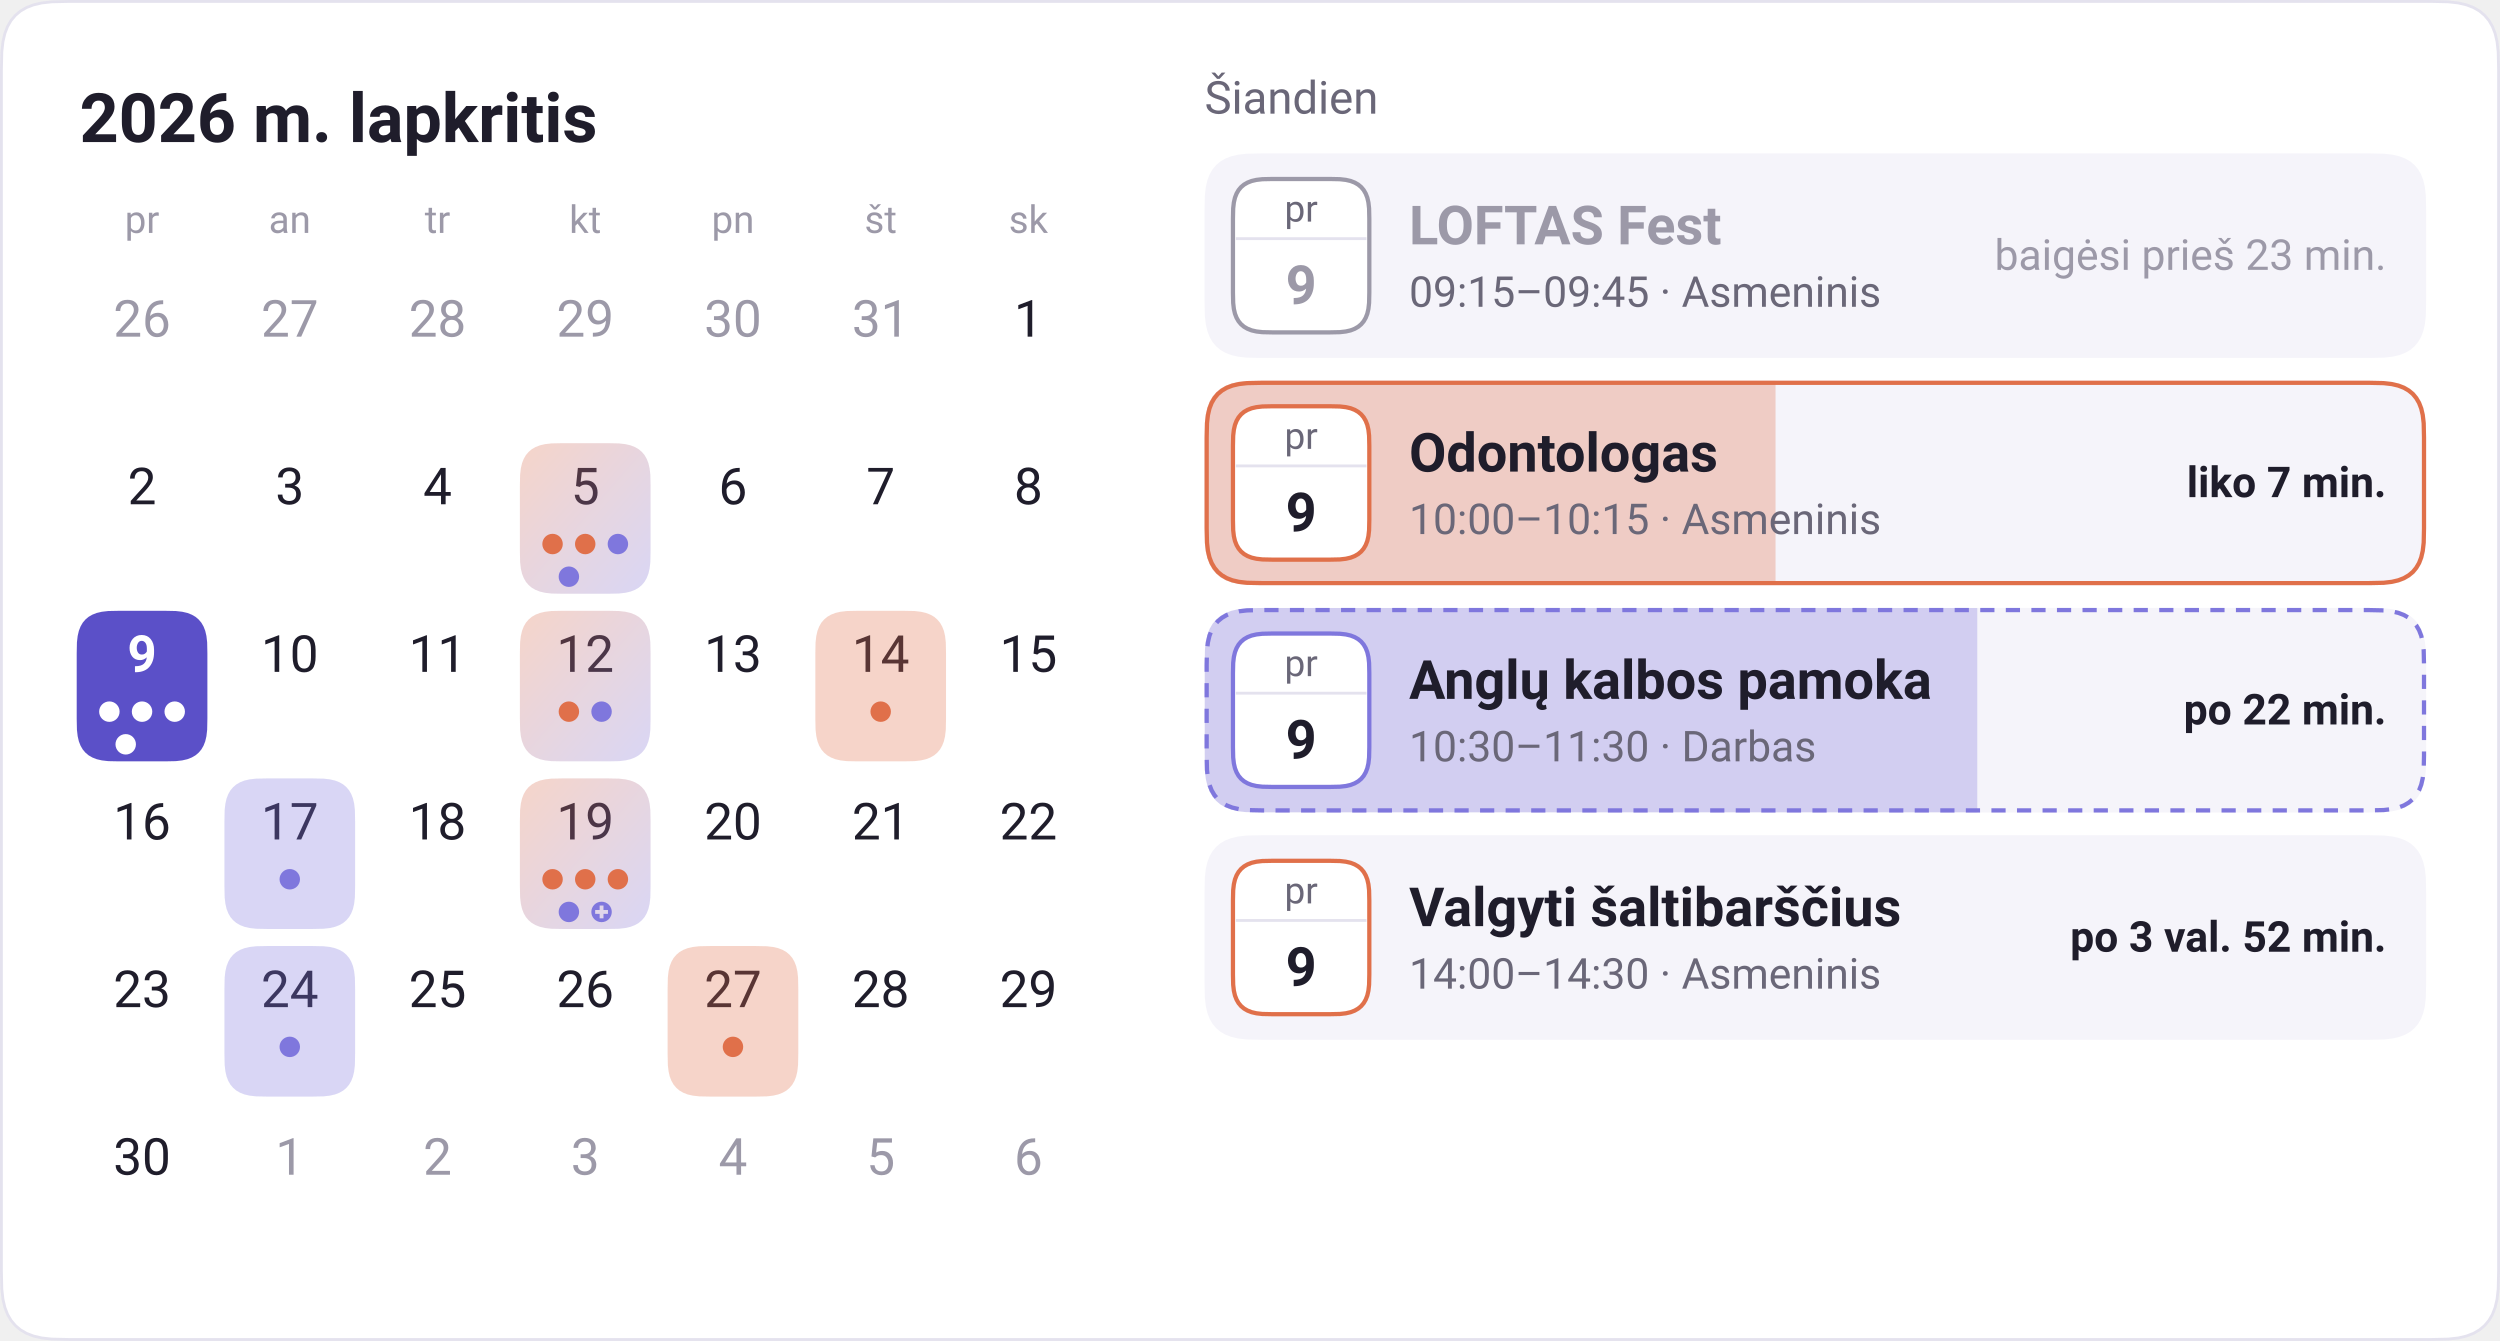
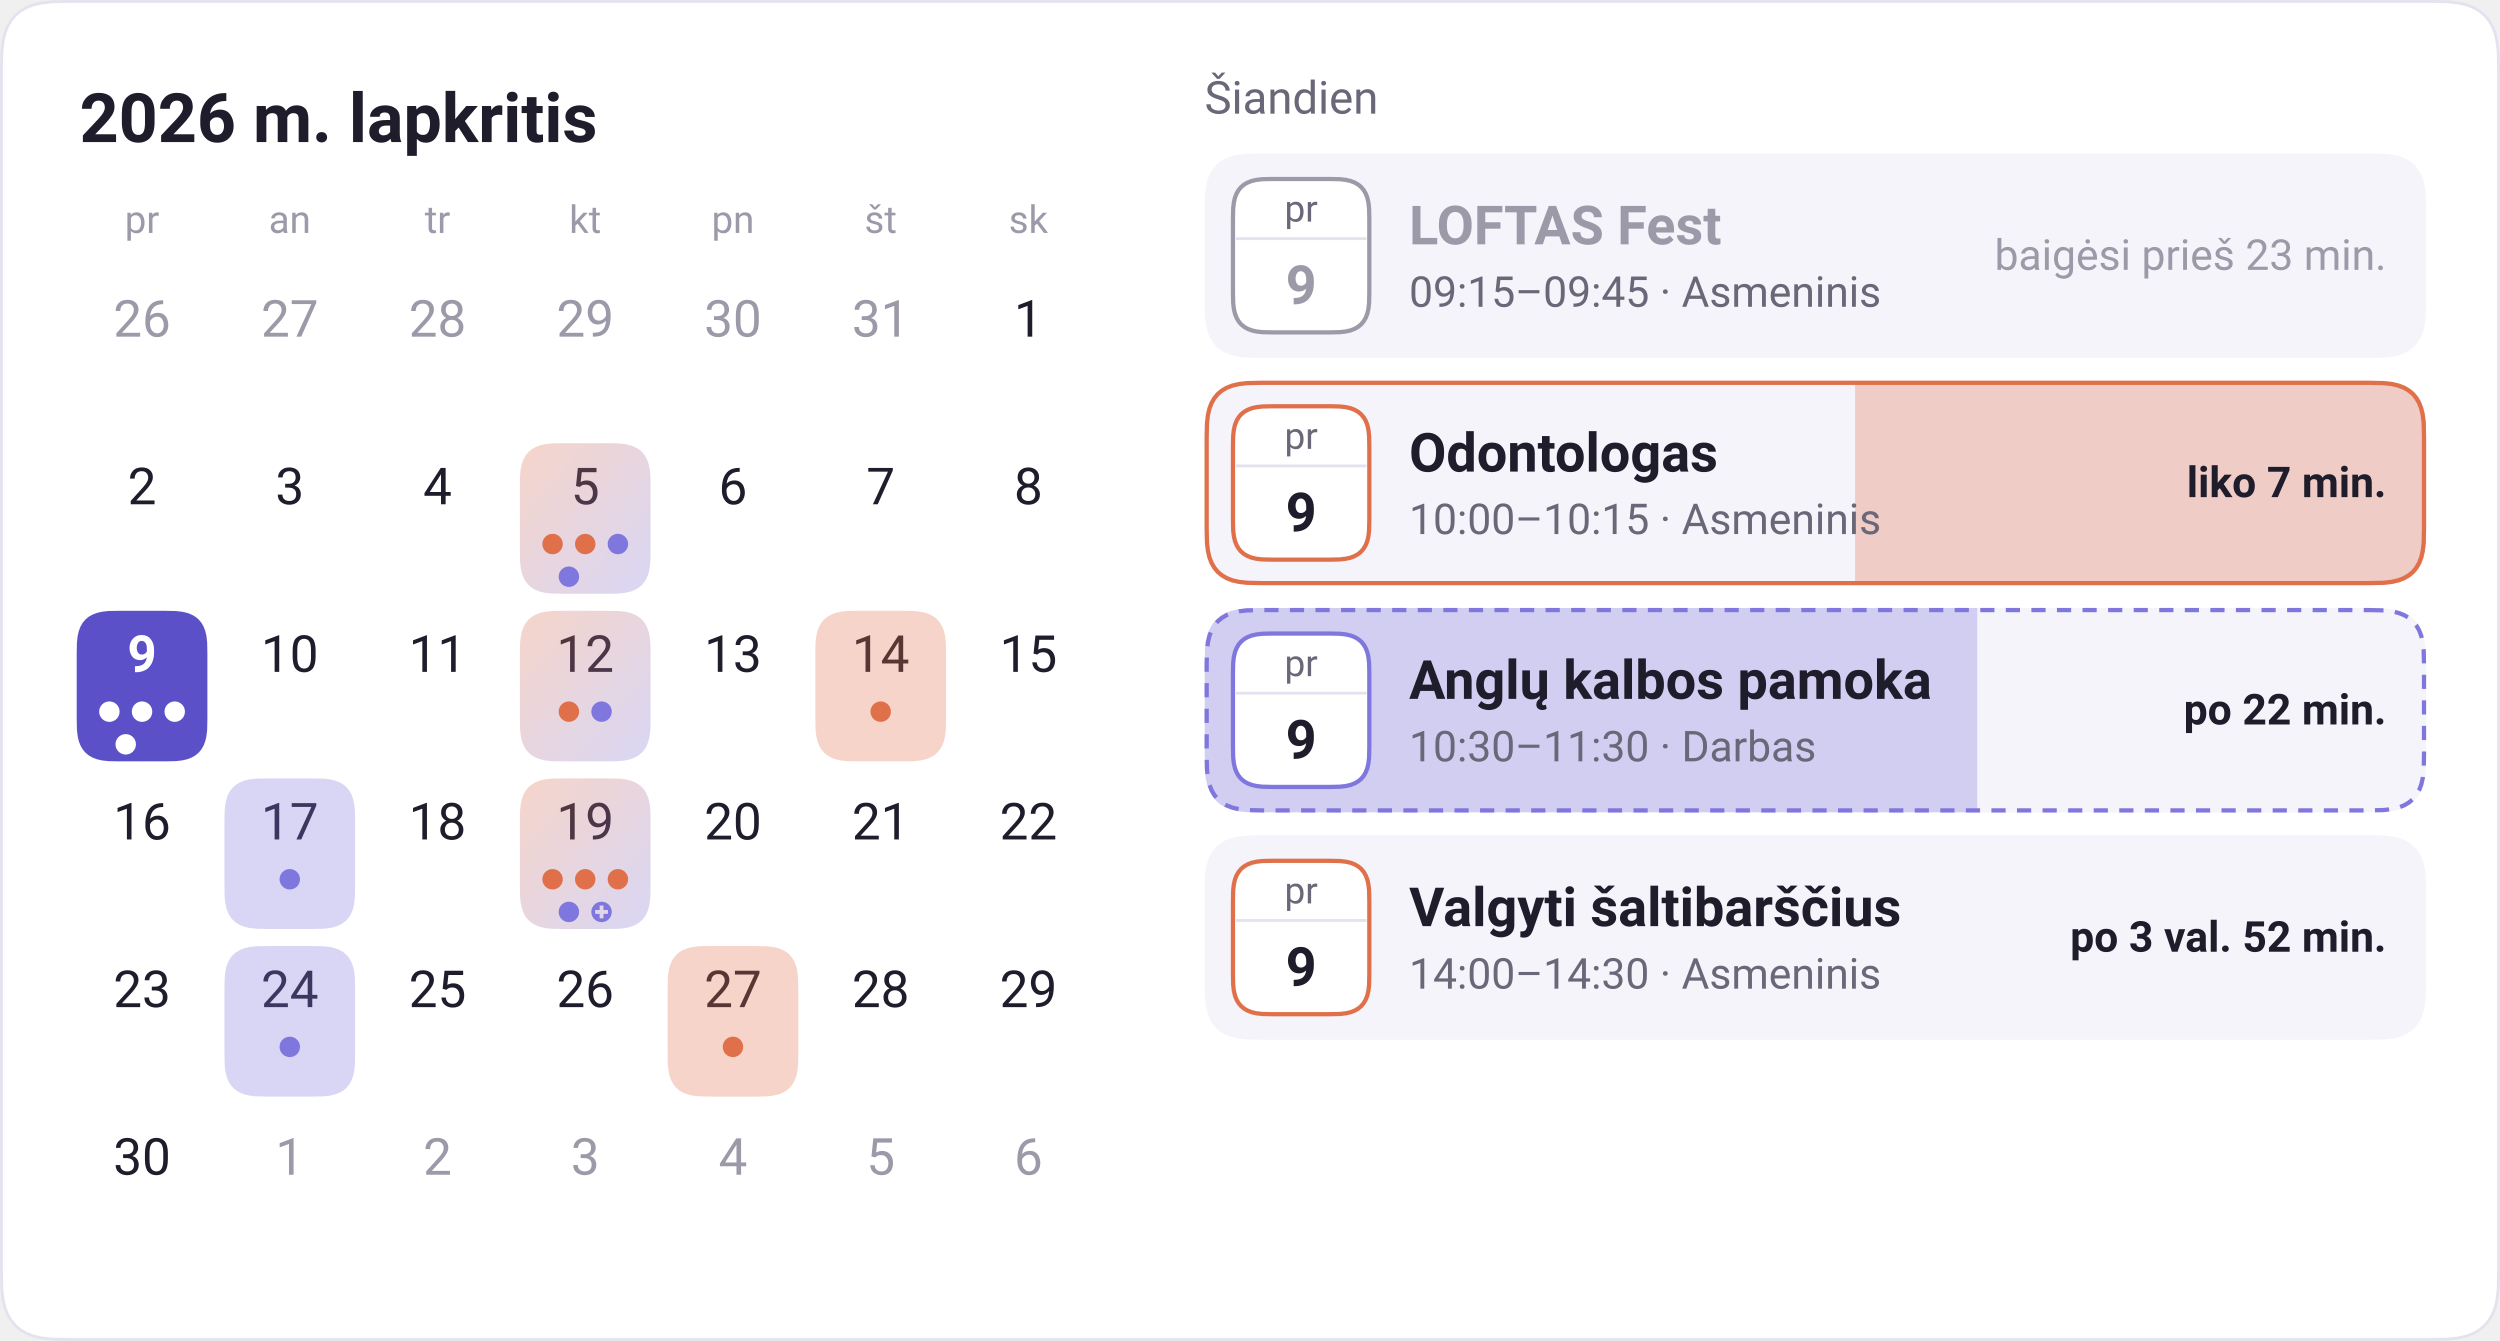
<svg xmlns="http://www.w3.org/2000/svg" width="880" height="472" viewBox="0 0 880 472" role="img" aria-label="Eventide card translated into Lithuanian">
  <style>
  text { font-family: -apple-system, BlinkMacSystemFont, "Segoe UI", Roboto, Helvetica, Arial, sans-serif; }
  .card { fill: #FFFFFF; stroke: #E4E2EE; }
  .row { fill: #F5F4FA; }
  .tile { fill: #FFFFFF; }
  .rule { stroke: #E4E2EE; }
  .t1 { fill: #1F1D2B; }
  .t2 { fill: #6A6778; }
  .t3 { fill: #9C99A8; }
  .on { fill: #FFFFFF; }
  @media (prefers-color-scheme: dark) {
    .card { fill: #1C1B24; stroke: #33313F; }
    .row { fill: #272532; }
    .tile { fill: #1C1B24; }
    .rule { stroke: #3C3A49; }
    .t1 { fill: #F2F0F8; }
    .t2 { fill: #ABA8B8; }
    .t3 { fill: #7E7B8C; }
  }
</style>
  <path d="M855.50 0.50L861.76 0.64L865.34 1.04L868.23 1.72L870.69 2.67L872.80 3.90L874.59 5.41L876.10 7.20L877.33 9.31L878.28 11.77L878.96 14.66L879.36 18.24L879.50 24.50L879.50 447.50L879.36 453.76L878.96 457.34L878.28 460.23L877.33 462.69L876.10 464.80L874.59 466.59L872.80 468.10L870.69 469.33L868.23 470.28L865.34 470.96L861.76 471.36L855.50 471.50L24.50 471.50L18.24 471.36L14.66 470.96L11.77 470.28L9.31 469.33L7.20 468.10L5.41 466.59L3.90 464.80L2.67 462.69L1.72 460.23L1.04 457.34L0.64 453.76L0.50 447.50L0.50 24.50L0.64 18.24L1.04 14.66L1.72 11.77L2.67 9.31L3.90 7.20L5.41 5.41L7.20 3.90L9.31 2.67L11.77 1.72L14.66 1.04L18.24 0.64L24.50 0.50Z" class="card" />
  <text x="28" y="50" class="t1" font-size="24" font-weight="600">2026 m. lapkritis</text>
  <text x="50" y="82" class="t3" font-size="13.5" text-anchor="middle">pr</text>
  <text x="102" y="82" class="t3" font-size="13.5" text-anchor="middle">an</text>
  <text x="154" y="82" class="t3" font-size="13.5" text-anchor="middle">tr</text>
  <text x="206" y="82" class="t3" font-size="13.5" text-anchor="middle">kt</text>
  <text x="258" y="82" class="t3" font-size="13.5" text-anchor="middle">pn</text>
  <text x="310" y="82" class="t3" font-size="13.5" text-anchor="middle">št</text>
  <text x="362" y="82" class="t3" font-size="13.5" text-anchor="middle">sk</text>
  <text x="50" y="118.5" class="t3" font-size="18" text-anchor="middle">26</text>
  <text x="102" y="118.5" class="t3" font-size="18" text-anchor="middle">27</text>
  <text x="154" y="118.5" class="t3" font-size="18" text-anchor="middle">28</text>
  <text x="206" y="118.5" class="t3" font-size="18" text-anchor="middle">29</text>
  <text x="258" y="118.5" class="t3" font-size="18" text-anchor="middle">30</text>
  <text x="310" y="118.5" class="t3" font-size="18" text-anchor="middle">31</text>
  <text x="362" y="118.5" class="t1" font-size="18" text-anchor="middle">1</text>
  <text x="50" y="177.5" class="t1" font-size="18" text-anchor="middle">2</text>
  <text x="102" y="177.5" class="t1" font-size="18" text-anchor="middle">3</text>
  <text x="154" y="177.5" class="t1" font-size="18" text-anchor="middle">4</text>
  <text x="206" y="177.5" class="t1" font-size="18" text-anchor="middle">5</text>
  <linearGradient id="day-2026-11-05" x1="0" y1="0" x2="1" y2="1">
    <stop offset="0%" stop-color="#E0704A" />
    <stop offset="100%" stop-color="#7F77DD" />
  </linearGradient>
  <path d="M214.00 156.00L217.91 156.08L220.15 156.34L221.96 156.76L223.49 157.36L224.81 158.12L225.93 159.07L226.88 160.19L227.64 161.51L228.24 163.04L228.66 164.85L228.92 167.09L229.00 171.00L229.00 194.00L228.92 197.91L228.66 200.15L228.24 201.96L227.64 203.49L226.88 204.81L225.93 205.93L224.81 206.88L223.49 207.64L221.96 208.24L220.15 208.66L217.91 208.92L214.00 209.00L198.00 209.00L194.09 208.92L191.85 208.66L190.04 208.24L188.51 207.64L187.19 206.88L186.07 205.93L185.12 204.81L184.36 203.49L183.76 201.96L183.34 200.15L183.08 197.91L183.00 194.00L183.00 171.00L183.08 167.09L183.34 164.85L183.76 163.04L184.36 161.51L185.12 160.19L186.07 159.07L187.19 158.12L188.51 157.36L190.04 156.76L191.85 156.34L194.09 156.08L198.00 156.00Z" fill="url(#day-2026-11-05)" opacity="0.3" />
  <circle cx="194.5" cy="191.5" r="3.6" fill="#E0704A" />
  <circle cx="206" cy="191.5" r="3.6" fill="#E0704A" />
  <circle cx="217.5" cy="191.5" r="3.6" fill="#7F77DD" />
  <circle cx="200.25" cy="203" r="3.6" fill="#7F77DD" />
  <text x="258" y="177.5" class="t1" font-size="18" text-anchor="middle">6</text>
  <text x="310" y="177.5" class="t1" font-size="18" text-anchor="middle">7</text>
  <text x="362" y="177.5" class="t1" font-size="18" text-anchor="middle">8</text>
  <path d="M58.00 215.00L61.91 215.08L64.15 215.34L65.96 215.76L67.49 216.36L68.81 217.12L69.93 218.07L70.88 219.19L71.64 220.51L72.24 222.04L72.66 223.85L72.92 226.09L73.00 230.00L73.00 253.00L72.92 256.91L72.66 259.15L72.24 260.96L71.64 262.49L70.88 263.81L69.93 264.93L68.81 265.88L67.49 266.64L65.96 267.24L64.15 267.66L61.91 267.92L58.00 268.00L42.00 268.00L38.09 267.92L35.85 267.66L34.04 267.24L32.51 266.64L31.19 265.88L30.07 264.93L29.12 263.81L28.36 262.49L27.76 260.96L27.34 259.15L27.08 256.91L27.00 253.00L27.00 230.00L27.08 226.09L27.34 223.85L27.76 222.04L28.36 220.51L29.12 219.19L30.07 218.07L31.19 217.12L32.51 216.36L34.04 215.76L35.85 215.34L38.09 215.08L42.00 215.00Z" fill="#5B50C8" />
  <text x="50" y="236.5" class="on" font-size="18" text-anchor="middle" font-weight="600">9</text>
  <circle cx="38.5" cy="250.5" r="3.6" fill="#FFFFFF" />
  <circle cx="50" cy="250.5" r="3.6" fill="#FFFFFF" />
  <circle cx="61.5" cy="250.5" r="3.6" fill="#FFFFFF" />
  <circle cx="44.25" cy="262" r="3.6" fill="#FFFFFF" />
  <text x="102" y="236.5" class="t1" font-size="18" text-anchor="middle">10</text>
  <text x="154" y="236.5" class="t1" font-size="18" text-anchor="middle">11</text>
  <text x="206" y="236.5" class="t1" font-size="18" text-anchor="middle">12</text>
  <linearGradient id="day-2026-11-12" x1="0" y1="0" x2="1" y2="1">
    <stop offset="0%" stop-color="#E0704A" />
    <stop offset="100%" stop-color="#7F77DD" />
  </linearGradient>
  <path d="M214.00 215.00L217.91 215.08L220.15 215.34L221.96 215.76L223.49 216.36L224.81 217.12L225.93 218.07L226.88 219.19L227.64 220.51L228.24 222.04L228.66 223.85L228.92 226.09L229.00 230.00L229.00 253.00L228.92 256.91L228.66 259.15L228.24 260.96L227.64 262.49L226.88 263.81L225.93 264.93L224.81 265.88L223.49 266.64L221.96 267.24L220.15 267.66L217.91 267.92L214.00 268.00L198.00 268.00L194.09 267.92L191.85 267.66L190.04 267.24L188.51 266.64L187.19 265.88L186.07 264.93L185.12 263.81L184.36 262.49L183.76 260.96L183.34 259.15L183.08 256.91L183.00 253.00L183.00 230.00L183.08 226.09L183.34 223.85L183.76 222.04L184.36 220.51L185.12 219.19L186.07 218.07L187.19 217.12L188.51 216.36L190.04 215.76L191.85 215.34L194.09 215.08L198.00 215.00Z" fill="url(#day-2026-11-12)" opacity="0.3" />
  <circle cx="200.25" cy="250.5" r="3.6" fill="#E0704A" />
  <circle cx="211.75" cy="250.5" r="3.6" fill="#7F77DD" />
  <text x="258" y="236.5" class="t1" font-size="18" text-anchor="middle">13</text>
  <text x="310" y="236.5" class="t1" font-size="18" text-anchor="middle">14</text>
  <path d="M318.00 215.00L321.91 215.08L324.15 215.34L325.96 215.76L327.49 216.36L328.81 217.12L329.93 218.07L330.88 219.19L331.64 220.51L332.24 222.04L332.66 223.85L332.92 226.09L333.00 230.00L333.00 253.00L332.92 256.91L332.66 259.15L332.24 260.96L331.64 262.49L330.88 263.81L329.93 264.93L328.81 265.88L327.49 266.64L325.96 267.24L324.15 267.66L321.91 267.92L318.00 268.00L302.00 268.00L298.09 267.92L295.85 267.66L294.04 267.24L292.51 266.64L291.19 265.88L290.07 264.93L289.12 263.81L288.36 262.49L287.76 260.96L287.34 259.15L287.08 256.91L287.00 253.00L287.00 230.00L287.08 226.09L287.34 223.85L287.76 222.04L288.36 220.51L289.12 219.19L290.07 218.07L291.19 217.12L292.51 216.36L294.04 215.76L295.85 215.34L298.09 215.08L302.00 215.00Z" fill="#E0704A" opacity="0.3" />
  <circle cx="310" cy="250.5" r="3.6" fill="#E0704A" />
  <text x="362" y="236.5" class="t1" font-size="18" text-anchor="middle">15</text>
  <text x="50" y="295.5" class="t1" font-size="18" text-anchor="middle">16</text>
  <text x="102" y="295.5" class="t1" font-size="18" text-anchor="middle">17</text>
  <path d="M110.00 274.00L113.91 274.08L116.15 274.34L117.96 274.76L119.49 275.36L120.81 276.12L121.93 277.07L122.88 278.19L123.64 279.51L124.24 281.04L124.66 282.85L124.92 285.09L125.00 289.00L125.00 312.00L124.92 315.91L124.66 318.15L124.24 319.96L123.64 321.49L122.88 322.81L121.93 323.93L120.81 324.88L119.49 325.64L117.96 326.24L116.15 326.66L113.91 326.92L110.00 327.00L94.00 327.00L90.09 326.92L87.85 326.66L86.04 326.24L84.51 325.64L83.19 324.88L82.07 323.93L81.12 322.81L80.36 321.49L79.76 319.96L79.34 318.15L79.08 315.91L79.00 312.00L79.00 289.00L79.08 285.09L79.34 282.85L79.76 281.04L80.36 279.51L81.12 278.19L82.07 277.07L83.19 276.12L84.51 275.36L86.04 274.76L87.85 274.34L90.09 274.08L94.00 274.00Z" fill="#7F77DD" opacity="0.3" />
  <circle cx="102" cy="309.5" r="3.6" fill="#7F77DD" />
  <text x="154" y="295.5" class="t1" font-size="18" text-anchor="middle">18</text>
  <text x="206" y="295.5" class="t1" font-size="18" text-anchor="middle">19</text>
  <linearGradient id="day-2026-11-19" x1="0" y1="0" x2="1" y2="1">
    <stop offset="0%" stop-color="#E0704A" />
    <stop offset="100%" stop-color="#7F77DD" />
  </linearGradient>
  <path d="M214.00 274.00L217.91 274.08L220.15 274.34L221.96 274.76L223.49 275.36L224.81 276.12L225.93 277.07L226.88 278.19L227.64 279.51L228.24 281.04L228.66 282.85L228.92 285.09L229.00 289.00L229.00 312.00L228.92 315.91L228.66 318.15L228.24 319.96L227.64 321.49L226.88 322.81L225.93 323.93L224.81 324.88L223.49 325.64L221.96 326.24L220.15 326.66L217.91 326.92L214.00 327.00L198.00 327.00L194.09 326.92L191.85 326.66L190.04 326.24L188.51 325.64L187.19 324.88L186.07 323.93L185.12 322.81L184.36 321.49L183.76 319.96L183.34 318.15L183.08 315.91L183.00 312.00L183.00 289.00L183.08 285.09L183.34 282.85L183.76 281.04L184.36 279.51L185.12 278.19L186.07 277.07L187.19 276.12L188.51 275.36L190.04 274.76L191.85 274.34L194.09 274.08L198.00 274.00Z" fill="url(#day-2026-11-19)" opacity="0.3" />
  <circle cx="194.5" cy="309.5" r="3.6" fill="#E0704A" />
  <circle cx="206" cy="309.5" r="3.6" fill="#E0704A" />
  <circle cx="217.5" cy="309.5" r="3.6" fill="#E0704A" />
  <circle cx="200.25" cy="321" r="3.6" fill="#7F77DD" />
  <path transform="translate(208.15 317.4) scale(0.9)" fill-rule="evenodd" fill="#7F77DD" d="M0 4a4 4 0 1 0 8 0a4 4 0 1 0-8 0ZM3.25 1.5h1.5v1.75h1.75v1.5H4.75v1.75h-1.5V4.75H1.5v-1.5h1.75Z" />
  <text x="258" y="295.5" class="t1" font-size="18" text-anchor="middle">20</text>
  <text x="310" y="295.5" class="t1" font-size="18" text-anchor="middle">21</text>
  <text x="362" y="295.5" class="t1" font-size="18" text-anchor="middle">22</text>
  <text x="50" y="354.5" class="t1" font-size="18" text-anchor="middle">23</text>
  <text x="102" y="354.5" class="t1" font-size="18" text-anchor="middle">24</text>
  <path d="M110.00 333.00L113.91 333.08L116.15 333.34L117.96 333.76L119.49 334.36L120.81 335.12L121.93 336.07L122.88 337.19L123.64 338.51L124.24 340.04L124.66 341.85L124.92 344.09L125.00 348.00L125.00 371.00L124.92 374.91L124.66 377.15L124.24 378.96L123.64 380.49L122.88 381.81L121.93 382.93L120.81 383.88L119.49 384.64L117.96 385.24L116.15 385.66L113.91 385.92L110.00 386.00L94.00 386.00L90.09 385.92L87.85 385.66L86.04 385.24L84.51 384.64L83.19 383.88L82.07 382.93L81.12 381.81L80.36 380.49L79.76 378.96L79.34 377.15L79.08 374.91L79.00 371.00L79.00 348.00L79.08 344.09L79.34 341.85L79.76 340.04L80.36 338.51L81.12 337.19L82.07 336.07L83.19 335.12L84.51 334.36L86.04 333.76L87.85 333.34L90.09 333.08L94.00 333.00Z" fill="#7F77DD" opacity="0.3" />
  <circle cx="102" cy="368.5" r="3.6" fill="#7F77DD" />
  <text x="154" y="354.5" class="t1" font-size="18" text-anchor="middle">25</text>
  <text x="206" y="354.5" class="t1" font-size="18" text-anchor="middle">26</text>
  <text x="258" y="354.5" class="t1" font-size="18" text-anchor="middle">27</text>
  <path d="M266.00 333.00L269.91 333.08L272.15 333.34L273.96 333.76L275.49 334.36L276.81 335.12L277.93 336.07L278.88 337.19L279.64 338.51L280.24 340.04L280.66 341.85L280.92 344.09L281.00 348.00L281.00 371.00L280.92 374.91L280.66 377.15L280.24 378.96L279.64 380.49L278.88 381.81L277.93 382.93L276.81 383.88L275.49 384.64L273.96 385.24L272.15 385.66L269.91 385.92L266.00 386.00L250.00 386.00L246.09 385.92L243.85 385.66L242.04 385.24L240.51 384.64L239.19 383.88L238.07 382.93L237.12 381.81L236.36 380.49L235.76 378.96L235.34 377.15L235.08 374.91L235.00 371.00L235.00 348.00L235.08 344.09L235.34 341.85L235.76 340.04L236.36 338.51L237.12 337.19L238.07 336.07L239.19 335.12L240.51 334.36L242.04 333.76L243.85 333.34L246.09 333.08L250.00 333.00Z" fill="#E0704A" opacity="0.3" />
  <circle cx="258" cy="368.5" r="3.6" fill="#E0704A" />
  <text x="310" y="354.5" class="t1" font-size="18" text-anchor="middle">28</text>
  <text x="362" y="354.5" class="t1" font-size="18" text-anchor="middle">29</text>
  <text x="50" y="413.5" class="t1" font-size="18" text-anchor="middle">30</text>
  <text x="102" y="413.5" class="t3" font-size="18" text-anchor="middle">1</text>
  <text x="154" y="413.5" class="t3" font-size="18" text-anchor="middle">2</text>
  <text x="206" y="413.5" class="t3" font-size="18" text-anchor="middle">3</text>
  <text x="258" y="413.5" class="t3" font-size="18" text-anchor="middle">4</text>
  <text x="310" y="413.5" class="t3" font-size="18" text-anchor="middle">5</text>
  <text x="362" y="413.5" class="t3" font-size="18" text-anchor="middle">6</text>
  <text x="424" y="40" class="t2" font-size="16">Šiandien</text>
  <clipPath id="row17">
    <path d="M834.00 54.00L839.22 54.11L842.20 54.45L844.61 55.02L846.66 55.81L848.42 56.83L849.91 58.09L851.17 59.58L852.19 61.34L852.98 63.39L853.55 65.80L853.89 68.78L854.00 74.00L854.00 106.00L853.89 111.22L853.55 114.20L852.98 116.61L852.19 118.66L851.17 120.42L849.91 121.91L848.42 123.17L846.66 124.19L844.61 124.98L842.20 125.55L839.22 125.89L834.00 126.00L444.00 126.00L438.78 125.89L435.80 125.55L433.39 124.98L431.34 124.19L429.58 123.17L428.09 121.91L426.83 120.42L425.81 118.66L425.02 116.61L424.45 114.20L424.11 111.22L424.00 106.00L424.00 74.00L424.11 68.78L424.45 65.80L425.02 63.39L425.81 61.34L426.83 59.58L428.09 58.09L429.58 56.83L431.34 55.81L433.39 55.02L435.80 54.45L438.78 54.11L444.00 54.00Z" />
  </clipPath>
  <path d="M834.00 54.00L839.22 54.11L842.20 54.45L844.61 55.02L846.66 55.81L848.42 56.83L849.91 58.09L851.17 59.58L852.19 61.34L852.98 63.39L853.55 65.80L853.89 68.78L854.00 74.00L854.00 106.00L853.89 111.22L853.55 114.20L852.98 116.61L852.19 118.66L851.17 120.42L849.91 121.91L848.42 123.17L846.66 124.19L844.61 124.98L842.20 125.55L839.22 125.89L834.00 126.00L444.00 126.00L438.78 125.89L435.80 125.55L433.39 124.98L431.34 124.19L429.58 123.17L428.09 121.91L426.83 120.42L425.81 118.66L425.02 116.61L424.45 114.20L424.11 111.22L424.00 106.00L424.00 74.00L424.11 68.78L424.45 65.80L425.02 63.39L425.81 61.34L426.83 59.58L428.09 58.09L429.58 56.83L431.34 55.81L433.39 55.02L435.80 54.45L438.78 54.11L444.00 54.00Z" class="row" />
  <path d="M468.00 63.00L471.65 63.08L473.74 63.32L475.43 63.71L476.86 64.27L478.09 64.98L479.14 65.86L480.02 66.91L480.73 68.14L481.29 69.57L481.68 71.26L481.92 73.35L482.00 77.00L482.00 103.00L481.92 106.65L481.68 108.74L481.29 110.43L480.73 111.86L480.02 113.09L479.14 114.14L478.09 115.02L476.86 115.73L475.43 116.29L473.74 116.68L471.65 116.92L468.00 117.00L448.00 117.00L444.35 116.92L442.26 116.68L440.57 116.29L439.14 115.73L437.91 115.02L436.86 114.14L435.98 113.09L435.27 111.86L434.71 110.43L434.32 108.74L434.08 106.65L434.00 103.00L434.00 77.00L434.08 73.35L434.32 71.26L434.71 69.57L435.27 68.14L435.98 66.91L436.86 65.86L437.91 64.98L439.14 64.27L440.57 63.71L442.26 63.32L444.35 63.08L448.00 63.00Z" class="tile" stroke="#9C99A8" stroke-width="1.5" />
  <text x="458" y="78" class="t2" font-size="13" text-anchor="middle">pr</text>
  <line x1="435" x2="481" y1="84" y2="84" class="rule" />
  <text x="458" y="107" class="t3" font-size="19" text-anchor="middle" font-weight="600">9</text>
  <text x="496" y="86" class="t3" font-size="19" font-weight="600">LOFTAS Fest</text>
  <text x="496" y="108" class="t2" font-size="15">09:15–09:45 · Asmeninis</text>
  <text x="840" y="95" class="t3" font-size="15" text-anchor="end" font-weight="400">baigėsi prieš 23 min.</text>
  <clipPath id="row18">
    <path d="M834.00 134.00L839.22 134.11L842.20 134.45L844.61 135.02L846.66 135.81L848.42 136.83L849.91 138.09L851.17 139.58L852.19 141.34L852.98 143.39L853.55 145.80L853.89 148.78L854.00 154.00L854.00 186.00L853.89 191.22L853.55 194.20L852.98 196.61L852.19 198.66L851.17 200.42L849.91 201.91L848.42 203.17L846.66 204.19L844.61 204.98L842.20 205.55L839.22 205.89L834.00 206.00L444.00 206.00L438.78 205.89L435.80 205.55L433.39 204.98L431.34 204.19L429.58 203.17L428.09 201.91L426.83 200.42L425.81 198.66L425.02 196.61L424.45 194.20L424.11 191.22L424.00 186.00L424.00 154.00L424.11 148.78L424.45 145.80L425.02 143.39L425.81 141.34L426.83 139.58L428.09 138.09L429.58 136.83L431.34 135.81L433.39 135.02L435.80 134.45L438.78 134.11L444.00 134.00Z" />
  </clipPath>
  <path d="M834.00 134.00L839.22 134.11L842.20 134.45L844.61 135.02L846.66 135.81L848.42 136.83L849.91 138.09L851.17 139.58L852.19 141.34L852.98 143.39L853.55 145.80L853.89 148.78L854.00 154.00L854.00 186.00L853.89 191.22L853.55 194.20L852.98 196.61L852.19 198.66L851.17 200.42L849.91 201.91L848.42 203.17L846.66 204.19L844.61 204.98L842.20 205.55L839.22 205.89L834.00 206.00L444.00 206.00L438.78 205.89L435.80 205.55L433.39 204.98L431.34 204.19L429.58 203.17L428.09 201.91L426.83 200.42L425.81 198.66L425.02 196.61L424.45 194.20L424.11 191.22L424.00 186.00L424.00 154.00L424.11 148.78L424.45 145.80L425.02 143.39L425.81 141.34L426.83 139.58L428.09 138.09L429.58 136.83L431.34 135.81L433.39 135.02L435.80 134.45L438.78 134.11L444.00 134.00Z" class="row" />
-   <rect x="424" y="134" width="201" height="72" fill="#E0704A" opacity="0.3" clip-path="url(#row18)" />
+   <rect x="653" y="134" width="201" height="72" fill="#E0704A" opacity="0.3" clip-path="url(#row18)" />
  <path d="M834.00 134.75L839.02 134.86L841.89 135.19L844.21 135.73L846.18 136.49L847.87 137.48L849.32 138.68L850.52 140.13L851.51 141.82L852.27 143.79L852.81 146.11L853.14 148.98L853.25 154.00L853.25 186.00L853.14 191.02L852.81 193.89L852.27 196.21L851.51 198.18L850.52 199.87L849.32 201.32L847.87 202.52L846.18 203.51L844.21 204.27L841.89 204.81L839.02 205.14L834.00 205.25L444.00 205.25L438.98 205.14L436.11 204.81L433.79 204.27L431.82 203.51L430.13 202.52L428.68 201.32L427.48 199.87L426.49 198.18L425.73 196.21L425.19 193.89L424.86 191.02L424.75 186.00L424.75 154.00L424.86 148.98L425.19 146.11L425.73 143.79L426.49 141.82L427.48 140.13L428.68 138.68L430.13 137.48L431.82 136.49L433.79 135.73L436.11 135.19L438.98 134.86L444.00 134.75Z" fill="none" stroke="#E0704A" stroke-width="1.5" />
  <path d="M468.00 143.00L471.65 143.08L473.74 143.32L475.43 143.71L476.86 144.27L478.09 144.98L479.14 145.86L480.02 146.91L480.73 148.14L481.29 149.57L481.68 151.26L481.92 153.35L482.00 157.00L482.00 183.00L481.92 186.65L481.68 188.74L481.29 190.43L480.73 191.86L480.02 193.09L479.14 194.14L478.09 195.02L476.86 195.73L475.43 196.29L473.74 196.68L471.65 196.92L468.00 197.00L448.00 197.00L444.35 196.92L442.26 196.68L440.57 196.29L439.14 195.73L437.91 195.02L436.86 194.14L435.98 193.09L435.27 191.86L434.71 190.43L434.32 188.74L434.08 186.65L434.00 183.00L434.00 157.00L434.08 153.35L434.32 151.26L434.71 149.57L435.27 148.14L435.98 146.91L436.86 145.86L437.91 144.98L439.14 144.27L440.57 143.71L442.26 143.32L444.35 143.08L448.00 143.00Z" class="tile" stroke="#E0704A" stroke-width="1.5" />
  <text x="458" y="158" class="t2" font-size="13" text-anchor="middle">pr</text>
  <line x1="435" x2="481" y1="164" y2="164" class="rule" />
  <text x="458" y="187" class="t1" font-size="19" text-anchor="middle" font-weight="600">9</text>
  <text x="496" y="166" class="t1" font-size="19" font-weight="600">Odontologas</text>
  <text x="496" y="188" class="t2" font-size="15">10:00–10:15 · Asmeninis</text>
  <text x="840" y="175" class="t1" font-size="15" text-anchor="end" font-weight="600">liko 7 min.</text>
  <clipPath id="row19">
    <path d="M834.00 214.00L839.22 214.11L842.20 214.45L844.61 215.02L846.66 215.81L848.42 216.83L849.91 218.09L851.17 219.58L852.19 221.34L852.98 223.39L853.55 225.80L853.89 228.78L854.00 234.00L854.00 266.00L853.89 271.22L853.55 274.20L852.98 276.61L852.19 278.66L851.17 280.42L849.91 281.91L848.42 283.17L846.66 284.19L844.61 284.98L842.20 285.55L839.22 285.89L834.00 286.00L444.00 286.00L438.78 285.89L435.80 285.55L433.39 284.98L431.34 284.19L429.58 283.17L428.09 281.91L426.83 280.42L425.81 278.66L425.02 276.61L424.45 274.20L424.11 271.22L424.00 266.00L424.00 234.00L424.11 228.78L424.45 225.80L425.02 223.39L425.81 221.34L426.83 219.58L428.09 218.09L429.58 216.83L431.34 215.81L433.39 215.02L435.80 214.45L438.78 214.11L444.00 214.00Z" />
  </clipPath>
  <path d="M834.00 214.00L839.22 214.11L842.20 214.45L844.61 215.02L846.66 215.81L848.42 216.83L849.91 218.09L851.17 219.58L852.19 221.34L852.98 223.39L853.55 225.80L853.89 228.78L854.00 234.00L854.00 266.00L853.89 271.22L853.55 274.20L852.98 276.61L852.19 278.66L851.17 280.42L849.91 281.91L848.42 283.17L846.66 284.19L844.61 284.98L842.20 285.55L839.22 285.89L834.00 286.00L444.00 286.00L438.78 285.89L435.80 285.55L433.39 284.98L431.34 284.19L429.58 283.17L428.09 281.91L426.83 280.42L425.81 278.66L425.02 276.61L424.45 274.20L424.11 271.22L424.00 266.00L424.00 234.00L424.11 228.78L424.45 225.80L425.02 223.39L425.81 221.34L426.83 219.58L428.09 218.09L429.58 216.83L431.34 215.81L433.39 215.02L435.80 214.45L438.78 214.11L444.00 214.00Z" class="row" />
  <rect x="424" y="214" width="272" height="72" fill="#7F77DD" opacity="0.3" clip-path="url(#row19)" />
  <path d="M834.00 214.75L839.02 214.86L841.89 215.19L844.21 215.73L846.18 216.49L847.87 217.48L849.32 218.68L850.52 220.13L851.51 221.82L852.27 223.79L852.81 226.11L853.14 228.98L853.25 234.00L853.25 266.00L853.14 271.02L852.81 273.89L852.27 276.21L851.51 278.18L850.52 279.87L849.32 281.32L847.87 282.52L846.18 283.51L844.21 284.27L841.89 284.81L839.02 285.14L834.00 285.25L444.00 285.25L438.98 285.14L436.11 284.81L433.79 284.27L431.82 283.51L430.13 282.52L428.68 281.32L427.48 279.87L426.49 278.18L425.73 276.21L425.19 273.89L424.86 271.02L424.75 266.00L424.75 234.00L424.86 228.98L425.19 226.11L425.73 223.79L426.49 221.82L427.48 220.13L428.68 218.68L430.13 217.48L431.82 216.49L433.79 215.73L436.11 215.19L438.98 214.86L444.00 214.75Z" fill="none" stroke="#7F77DD" stroke-width="1.5" stroke-dasharray="5 4" />
  <path d="M468.00 223.00L471.65 223.08L473.74 223.32L475.43 223.71L476.86 224.27L478.09 224.98L479.14 225.86L480.02 226.91L480.73 228.14L481.29 229.57L481.68 231.26L481.92 233.35L482.00 237.00L482.00 263.00L481.92 266.65L481.68 268.74L481.29 270.43L480.73 271.86L480.02 273.09L479.14 274.14L478.09 275.02L476.86 275.73L475.43 276.29L473.74 276.68L471.65 276.92L468.00 277.00L448.00 277.00L444.35 276.92L442.26 276.68L440.57 276.29L439.14 275.73L437.91 275.02L436.86 274.14L435.98 273.09L435.27 271.86L434.71 270.43L434.32 268.74L434.08 266.65L434.00 263.00L434.00 237.00L434.08 233.35L434.32 231.26L434.71 229.57L435.27 228.14L435.98 226.91L436.86 225.86L437.91 224.98L439.14 224.27L440.57 223.71L442.26 223.32L444.35 223.08L448.00 223.00Z" class="tile" stroke="#7F77DD" stroke-width="1.5" />
  <text x="458" y="238" class="t2" font-size="13" text-anchor="middle">pr</text>
  <line x1="435" x2="481" y1="244" y2="244" class="rule" />
  <text x="458" y="267" class="t1" font-size="19" text-anchor="middle" font-weight="600">9</text>
  <text x="496" y="246" class="t1" font-size="19" font-weight="600">Anglų kalbos pamoka</text>
  <text x="496" y="268" class="t2" font-size="15">10:30–11:30 · Darbas</text>
  <text x="840" y="255" class="t1" font-size="15" text-anchor="end" font-weight="600">po 22 min.</text>
  <clipPath id="row20">
    <path d="M834.00 294.00L839.22 294.11L842.20 294.45L844.61 295.02L846.66 295.81L848.42 296.83L849.91 298.09L851.17 299.58L852.19 301.34L852.98 303.39L853.55 305.80L853.89 308.78L854.00 314.00L854.00 346.00L853.89 351.22L853.55 354.20L852.98 356.61L852.19 358.66L851.17 360.42L849.91 361.91L848.42 363.17L846.66 364.19L844.61 364.98L842.20 365.55L839.22 365.89L834.00 366.00L444.00 366.00L438.78 365.89L435.80 365.55L433.39 364.98L431.34 364.19L429.58 363.17L428.09 361.91L426.83 360.42L425.81 358.66L425.02 356.61L424.45 354.20L424.11 351.22L424.00 346.00L424.00 314.00L424.11 308.78L424.45 305.80L425.02 303.39L425.81 301.34L426.83 299.58L428.09 298.09L429.58 296.83L431.34 295.81L433.39 295.02L435.80 294.45L438.78 294.11L444.00 294.00Z" />
  </clipPath>
  <path d="M834.00 294.00L839.22 294.11L842.20 294.45L844.61 295.02L846.66 295.81L848.42 296.83L849.91 298.09L851.17 299.58L852.19 301.34L852.98 303.39L853.55 305.80L853.89 308.78L854.00 314.00L854.00 346.00L853.89 351.22L853.55 354.20L852.98 356.61L852.19 358.66L851.17 360.42L849.91 361.91L848.42 363.17L846.66 364.19L844.61 364.98L842.20 365.55L839.22 365.89L834.00 366.00L444.00 366.00L438.78 365.89L435.80 365.55L433.39 364.98L431.34 364.19L429.58 363.17L428.09 361.91L426.83 360.42L425.81 358.66L425.02 356.61L424.45 354.20L424.11 351.22L424.00 346.00L424.00 314.00L424.11 308.78L424.45 305.80L425.02 303.39L425.81 301.34L426.83 299.58L428.09 298.09L429.58 296.83L431.34 295.81L433.39 295.02L435.80 294.45L438.78 294.11L444.00 294.00Z" class="row" />
  <path d="M468.00 303.00L471.65 303.08L473.74 303.32L475.43 303.71L476.86 304.27L478.09 304.98L479.14 305.86L480.02 306.91L480.73 308.14L481.29 309.57L481.68 311.26L481.92 313.35L482.00 317.00L482.00 343.00L481.92 346.65L481.68 348.74L481.29 350.43L480.73 351.86L480.02 353.09L479.14 354.14L478.09 355.02L476.86 355.73L475.43 356.29L473.74 356.68L471.65 356.92L468.00 357.00L448.00 357.00L444.35 356.92L442.26 356.68L440.57 356.29L439.14 355.73L437.91 355.02L436.86 354.14L435.98 353.09L435.27 351.86L434.71 350.43L434.32 348.74L434.08 346.65L434.00 343.00L434.00 317.00L434.08 313.35L434.32 311.26L434.71 309.57L435.27 308.14L435.98 306.91L436.86 305.86L437.91 304.98L439.14 304.27L440.57 303.71L442.26 303.32L444.35 303.08L448.00 303.00Z" class="tile" stroke="#E0704A" stroke-width="1.5" />
  <text x="458" y="318" class="t2" font-size="13" text-anchor="middle">pr</text>
  <line x1="435" x2="481" y1="324" y2="324" class="rule" />
  <text x="458" y="347" class="t1" font-size="19" text-anchor="middle" font-weight="600">9</text>
  <text x="496" y="326" class="t1" font-size="19" font-weight="600">Valgyti šaltibarščius</text>
  <text x="496" y="348" class="t2" font-size="15">14:00–14:30 · Asmeninis</text>
  <text x="840" y="335" class="t1" font-size="15" text-anchor="end" font-weight="600">po 3 val. 52 min.</text>
</svg>
